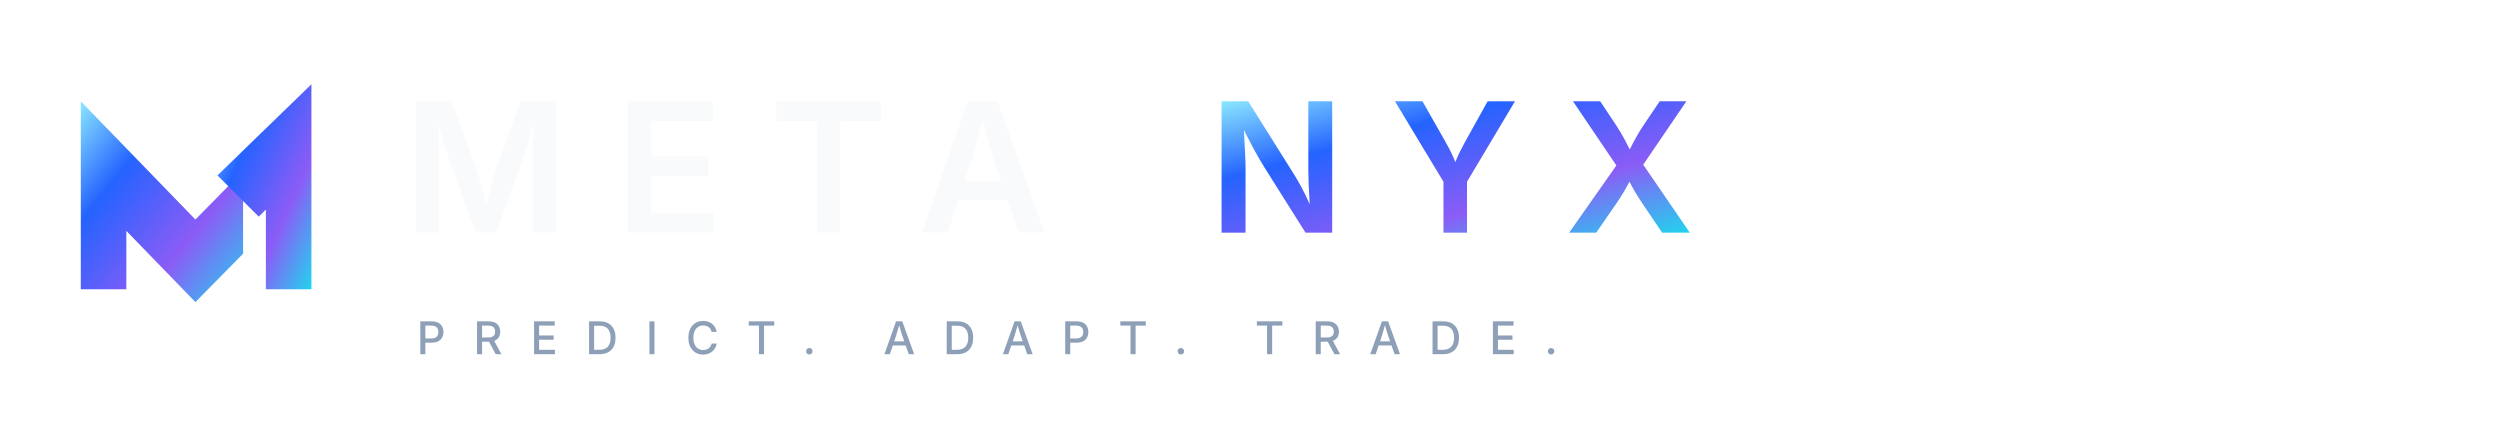
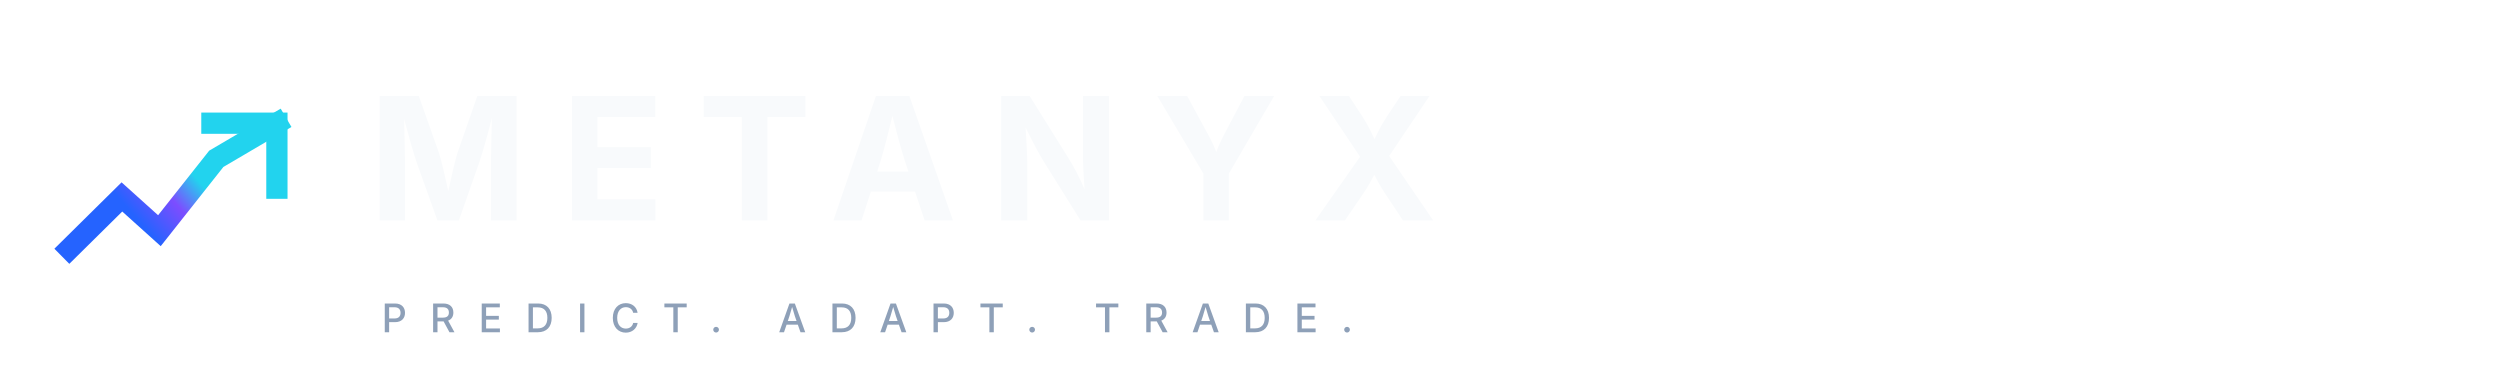
- <svg xmlns="http://www.w3.org/2000/svg" viewBox="0 0 720 122" role="img" aria-labelledby="t">
+ <svg xmlns="http://www.w3.org/2000/svg" viewBox="0 0 760 118" role="img" aria-labelledby="t">
  <defs>
-     <linearGradient id="a" x1="0" y1="0" x2="100%" y2="100%">
-       <stop stop-color="#8BE7FF" />
-       <stop offset=".3" stop-color="#2563FF" />
-       <stop offset=".68" stop-color="#8B5CF6" />
+     <linearGradient id="g" x1="8" y1="90" x2="94" y2="15" gradientUnits="userSpaceOnUse">
+       <stop stop-color="#2563FF" />
+       <stop offset=".55" stop-color="#7C4DFF" />
      <stop offset="1" stop-color="#22D3EE" />
    </linearGradient>
  </defs>
-   <g transform="translate(4 5) scale(.205)">
-     <path d="M94 382V118l161 166 67-68v116l-67 68-97-100v82z" fill="url(#a)" />
-     <path d="M418 382V94L286 222l58 58 10-10v112z" fill="url(#a)" />
+   <g transform="translate(4 8) scale(.19)">
+     <path d="M90 356l84-83 60 54 91-115 97-57" fill="none" stroke="url(#g)" stroke-width="34" stroke-linecap="square" stroke-linejoin="miter" />
+     <path d="M318 155h104v104" fill="none" stroke="#22D3EE" stroke-width="34" stroke-linecap="square" />
  </g>
-   <text x="116" y="67" fill="#F8FAFC" font-size="52" font-weight="600" letter-spacing="13" font-family="Inter,Segoe UI,Arial,sans-serif">META</text>
-   <text x="348" y="67" fill="url(#a)" font-size="52" font-weight="600" letter-spacing="13" font-family="Inter,Segoe UI,Arial,sans-serif">NYX</text>
-   <text x="120" y="102" fill="#8EA0B8" font-size="13" font-weight="500" letter-spacing="8" font-family="Inter,Segoe UI,Arial,sans-serif">PREDICT. ADAPT. TRADE.</text>
+   <text x="112" y="67" fill="#F8FAFC" font-size="52" font-weight="650" letter-spacing="10" font-family="Inter,Segoe UI,Arial,sans-serif">METANYX</text>
+   <text x="116" y="101" fill="#8EA0B8" font-size="12" font-weight="500" letter-spacing="7" font-family="Inter,Segoe UI,Arial,sans-serif">PREDICT. ADAPT. TRADE.</text>
</svg>
